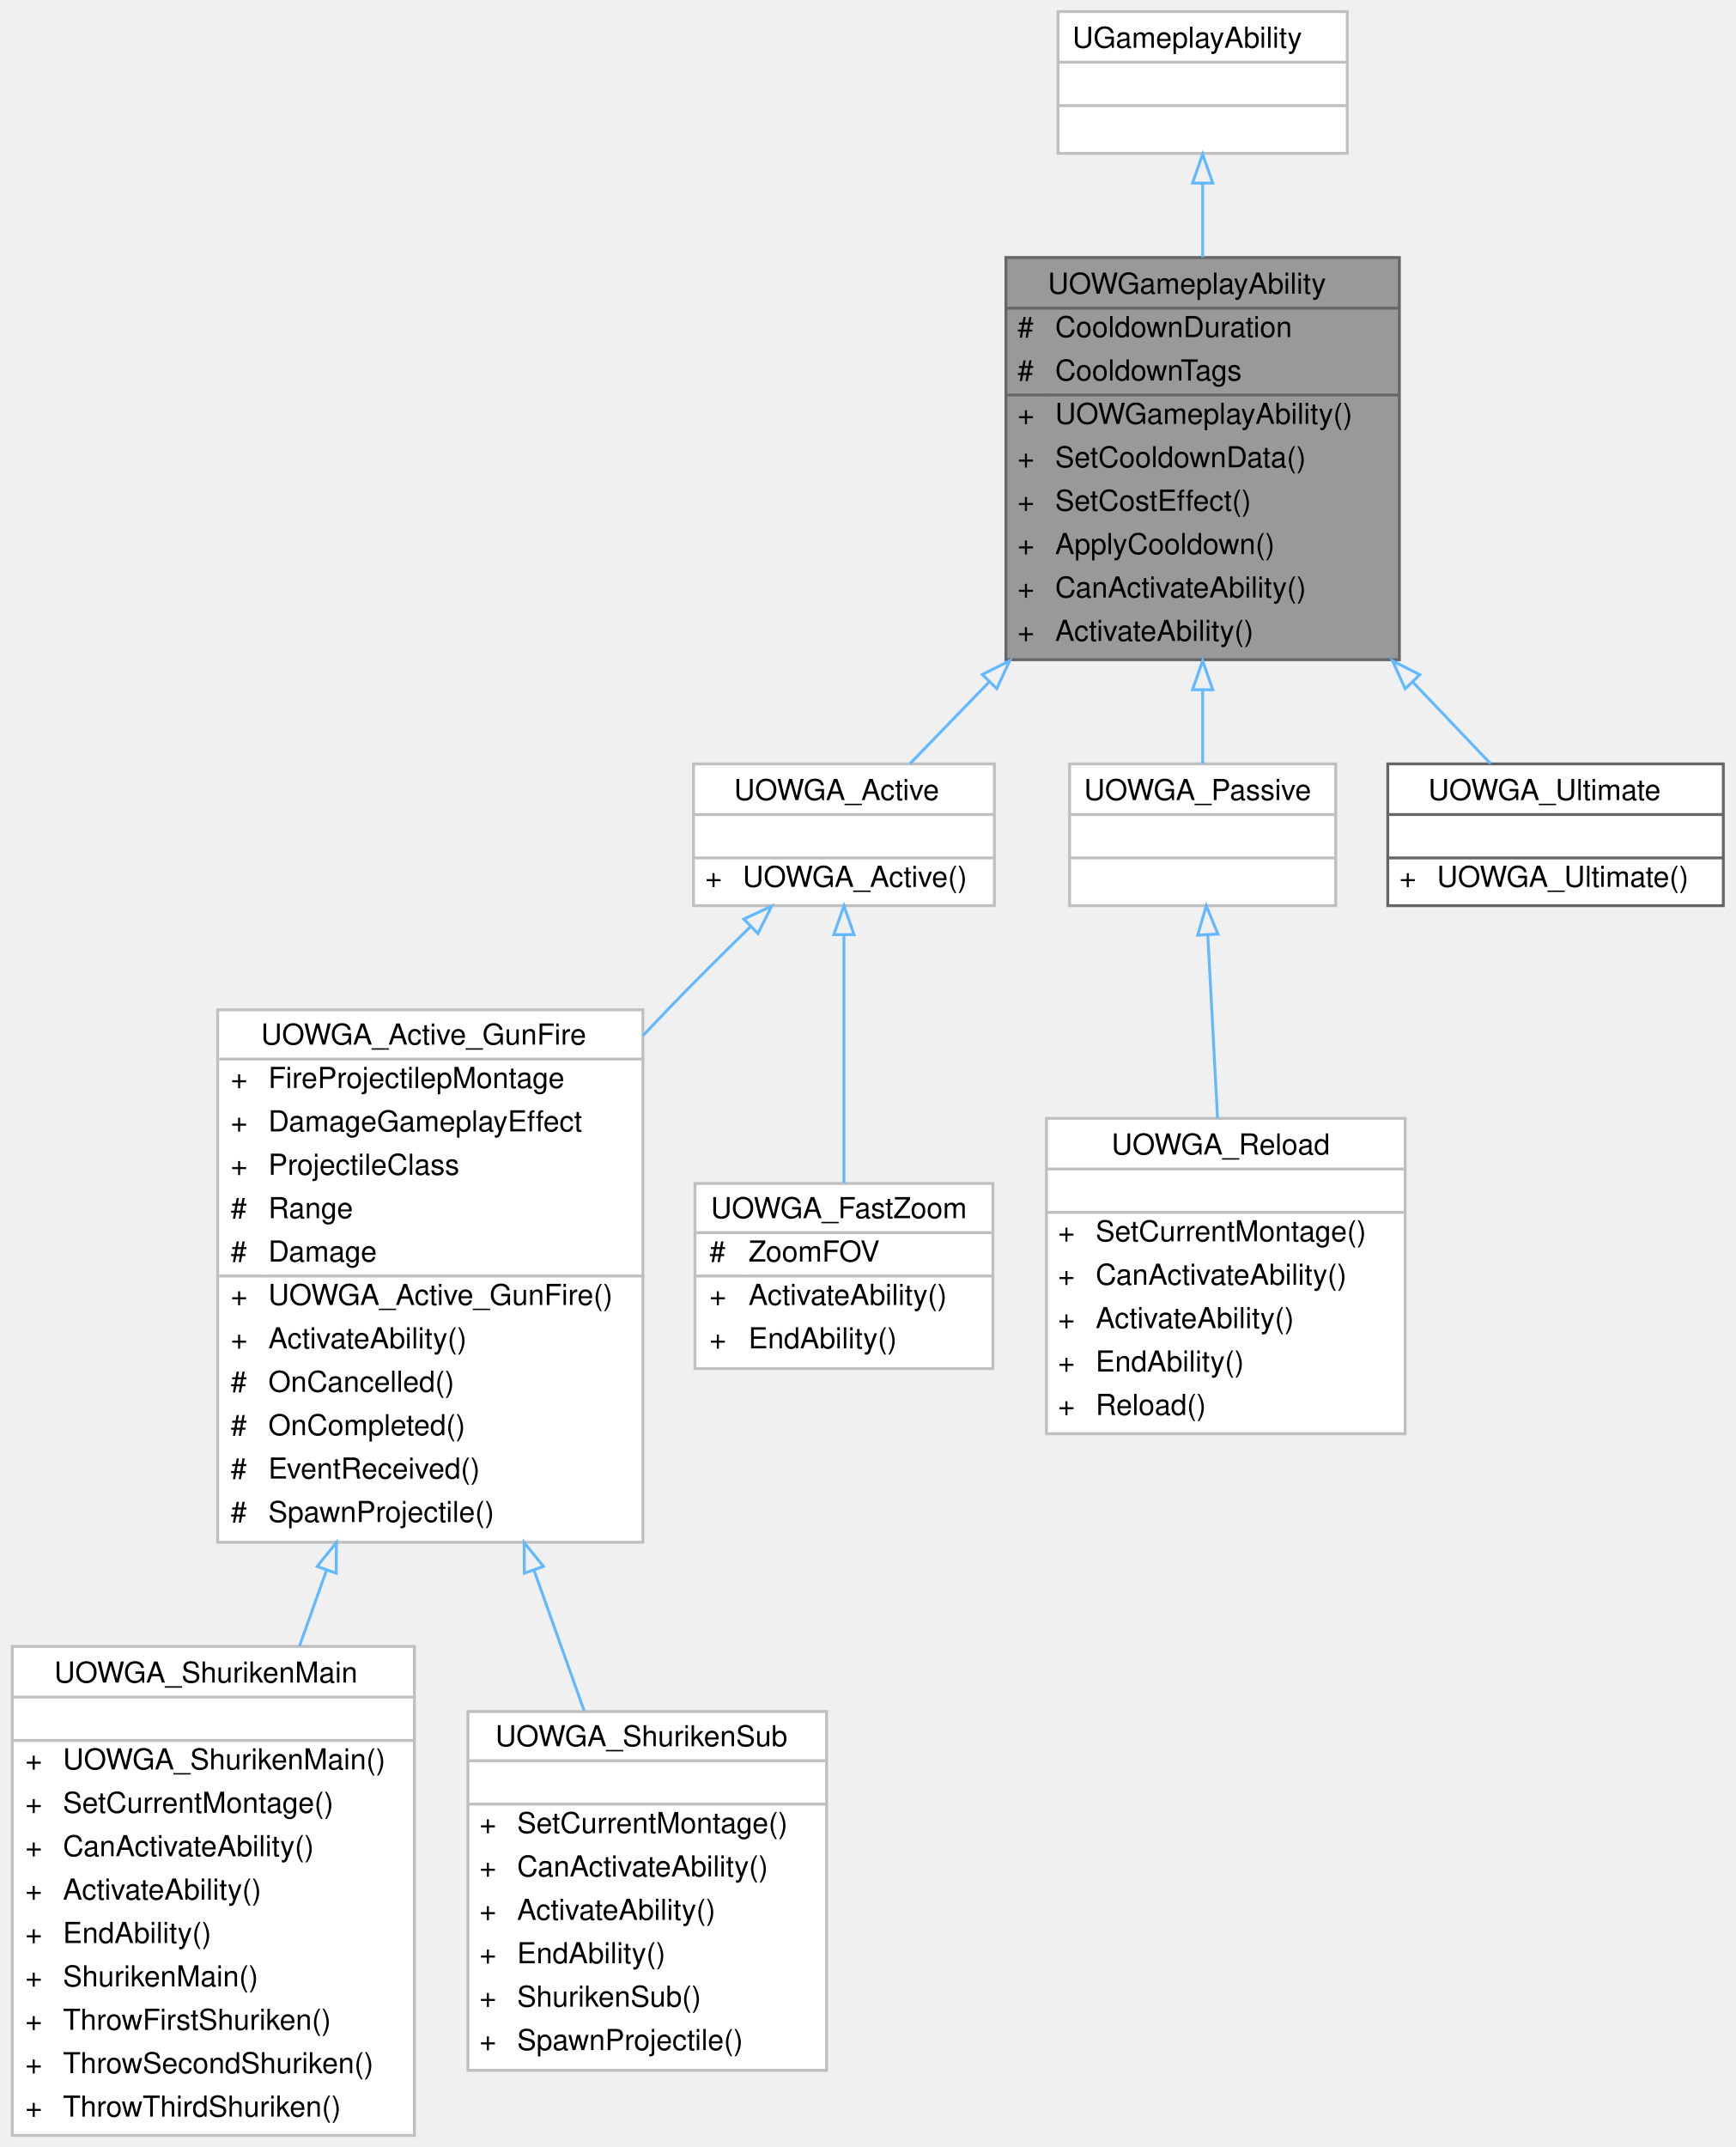
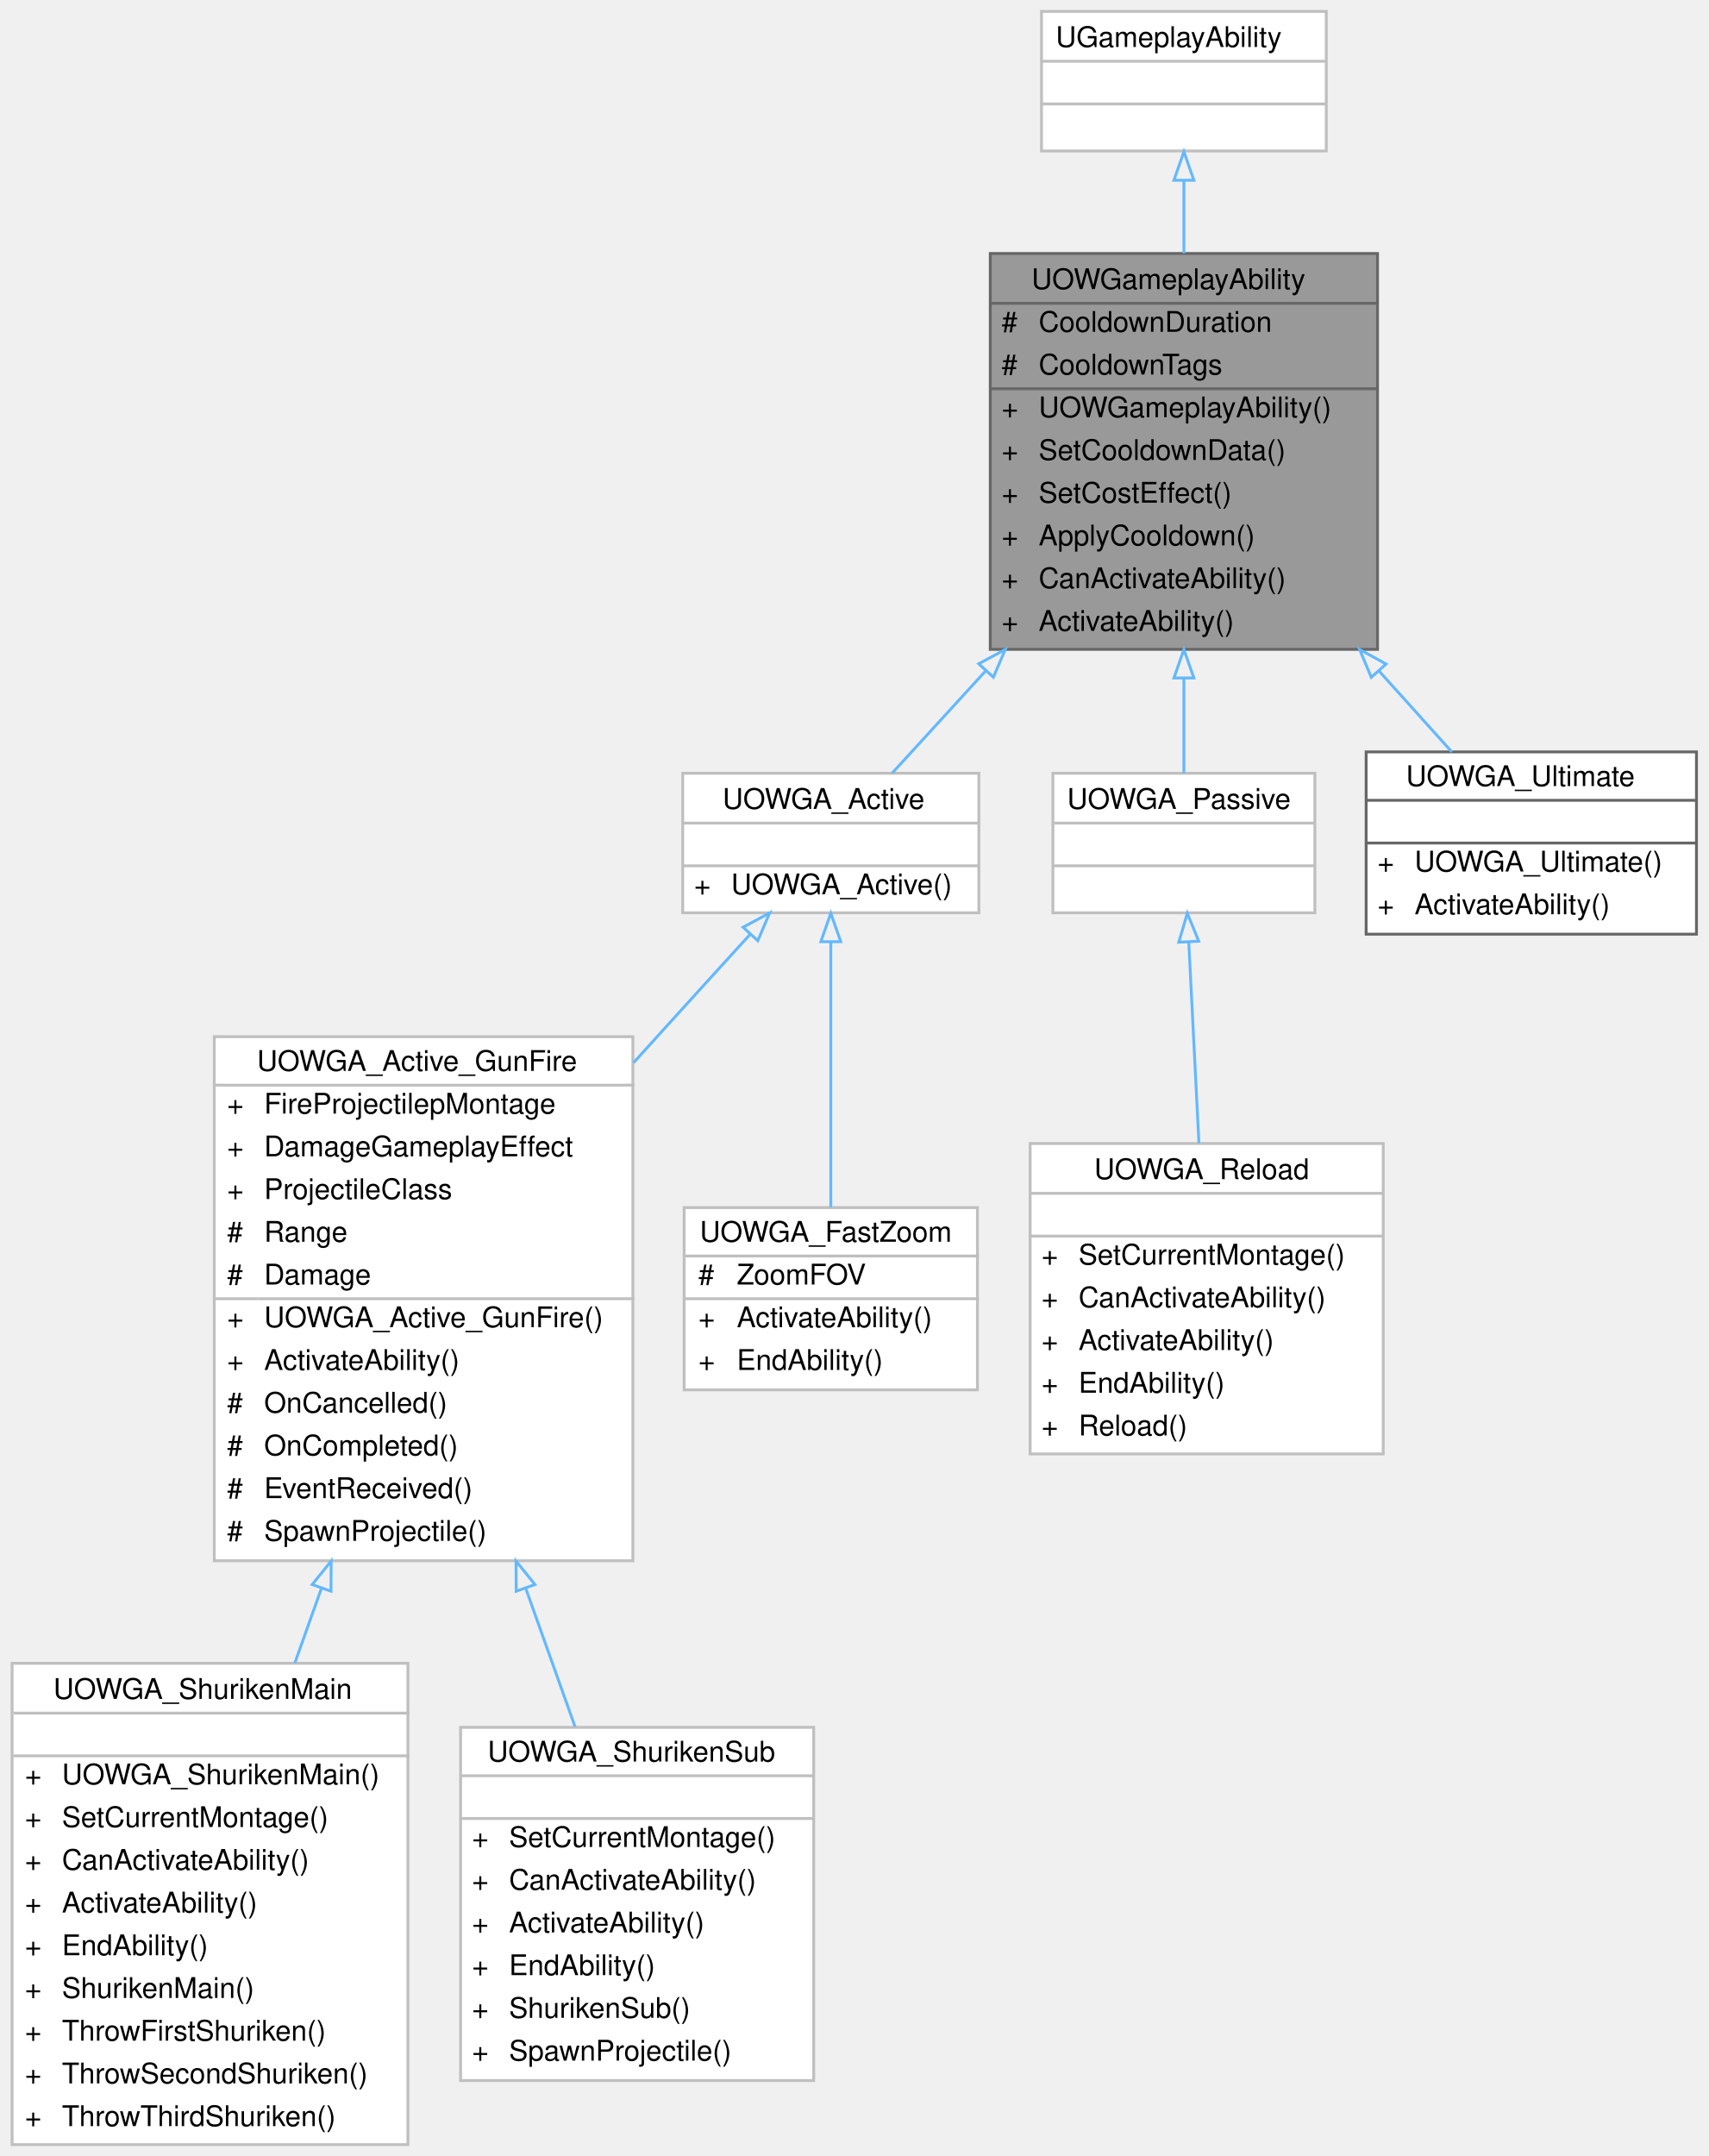
- <svg xmlns="http://www.w3.org/2000/svg" xmlns:xlink="http://www.w3.org/1999/xlink" width="600pt" height="742pt" viewBox="0.00 0.00 599.50 742.00">
-   <g id="graph0" class="graph" transform="scale(1 1) rotate(0) translate(4 738)">
+ <svg xmlns="http://www.w3.org/2000/svg" xmlns:xlink="http://www.w3.org/1999/xlink" width="600pt" height="757pt" viewBox="0.00 0.00 599.50 757.00">
+   <g id="graph0" class="graph" transform="scale(1 1) rotate(0) translate(4 753)">
    <g id="Node000001" class="node">
      <g id="a_Node000001">
        <a xlink:title=" ">
-           <polygon fill="#999999" stroke="transparent" points="479.5,-649 343.5,-649 343.5,-510 479.5,-510 479.5,-649" />
-           <text text-anchor="start" x="358" y="-636.5" font-family="Helvetica,sans-Serif" font-size="10.00">UOWGameplayAbility</text>
+           <polygon fill="#999999" stroke="transparent" points="479.5,-664 343.5,-664 343.5,-525 479.5,-525 479.5,-664" />
+           <text text-anchor="start" x="358" y="-651.5" font-family="Helvetica,sans-Serif" font-size="10.00">UOWGameplayAbility</text>
+           <text text-anchor="start" x="347.5" y="-636.5" font-family="Helvetica,sans-Serif" font-size="10.00">#</text>
+           <text text-anchor="start" x="360.5" y="-636.5" font-family="Helvetica,sans-Serif" font-size="10.00">CooldownDuration</text>
          <text text-anchor="start" x="347.5" y="-621.5" font-family="Helvetica,sans-Serif" font-size="10.00">#</text>
-           <text text-anchor="start" x="360.5" y="-621.5" font-family="Helvetica,sans-Serif" font-size="10.00">CooldownDuration</text>
-           <text text-anchor="start" x="347.5" y="-606.5" font-family="Helvetica,sans-Serif" font-size="10.00">#</text>
-           <text text-anchor="start" x="360.5" y="-606.5" font-family="Helvetica,sans-Serif" font-size="10.00">CooldownTags</text>
+           <text text-anchor="start" x="360.5" y="-621.5" font-family="Helvetica,sans-Serif" font-size="10.00">CooldownTags</text>
+           <text text-anchor="start" x="347.5" y="-606.5" font-family="Helvetica,sans-Serif" font-size="10.00">+</text>
+           <text text-anchor="start" x="360.5" y="-606.5" font-family="Helvetica,sans-Serif" font-size="10.00">UOWGameplayAbility()</text>
          <text text-anchor="start" x="347.5" y="-591.5" font-family="Helvetica,sans-Serif" font-size="10.00">+</text>
-           <text text-anchor="start" x="360.5" y="-591.5" font-family="Helvetica,sans-Serif" font-size="10.00">UOWGameplayAbility()</text>
+           <text text-anchor="start" x="360.5" y="-591.5" font-family="Helvetica,sans-Serif" font-size="10.00">SetCooldownData()</text>
          <text text-anchor="start" x="347.5" y="-576.5" font-family="Helvetica,sans-Serif" font-size="10.00">+</text>
-           <text text-anchor="start" x="360.5" y="-576.5" font-family="Helvetica,sans-Serif" font-size="10.00">SetCooldownData()</text>
+           <text text-anchor="start" x="360.5" y="-576.5" font-family="Helvetica,sans-Serif" font-size="10.00">SetCostEffect()</text>
          <text text-anchor="start" x="347.5" y="-561.5" font-family="Helvetica,sans-Serif" font-size="10.00">+</text>
-           <text text-anchor="start" x="360.5" y="-561.5" font-family="Helvetica,sans-Serif" font-size="10.00">SetCostEffect()</text>
+           <text text-anchor="start" x="360.5" y="-561.5" font-family="Helvetica,sans-Serif" font-size="10.00">ApplyCooldown()</text>
          <text text-anchor="start" x="347.5" y="-546.5" font-family="Helvetica,sans-Serif" font-size="10.00">+</text>
-           <text text-anchor="start" x="360.5" y="-546.5" font-family="Helvetica,sans-Serif" font-size="10.00">ApplyCooldown()</text>
+           <text text-anchor="start" x="360.5" y="-546.5" font-family="Helvetica,sans-Serif" font-size="10.00">CanActivateAbility()</text>
          <text text-anchor="start" x="347.5" y="-531.5" font-family="Helvetica,sans-Serif" font-size="10.00">+</text>
-           <text text-anchor="start" x="360.5" y="-531.5" font-family="Helvetica,sans-Serif" font-size="10.00">CanActivateAbility()</text>
-           <text text-anchor="start" x="347.5" y="-516.5" font-family="Helvetica,sans-Serif" font-size="10.00">+</text>
-           <text text-anchor="start" x="360.5" y="-516.5" font-family="Helvetica,sans-Serif" font-size="10.00">ActivateAbility()</text>
-           <polygon fill="#666666" stroke="#666666" points="343.5,-631.5 343.5,-631.5 479.5,-631.5 479.5,-631.5 343.5,-631.5" />
-           <polygon fill="#666666" stroke="#666666" points="343.5,-601.5 343.5,-601.5 358.5,-601.5 358.5,-601.5 343.5,-601.5" />
-           <polygon fill="#666666" stroke="#666666" points="358.5,-601.5 358.5,-601.5 479.5,-601.5 479.5,-601.5 358.5,-601.5" />
-           <polygon fill="none" stroke="#666666" points="343.5,-510 343.5,-649 479.5,-649 479.5,-510 343.5,-510" />
+           <text text-anchor="start" x="360.5" y="-531.5" font-family="Helvetica,sans-Serif" font-size="10.00">ActivateAbility()</text>
+           <polygon fill="#666666" stroke="#666666" points="343.5,-646.5 343.5,-646.5 479.5,-646.5 479.5,-646.5 343.5,-646.5" />
+           <polygon fill="#666666" stroke="#666666" points="343.5,-616.5 343.5,-616.5 358.5,-616.5 358.5,-616.5 343.5,-616.5" />
+           <polygon fill="#666666" stroke="#666666" points="358.5,-616.5 358.5,-616.5 479.5,-616.5 479.5,-616.5 358.5,-616.5" />
+           <polygon fill="none" stroke="#666666" points="343.5,-525 343.5,-664 479.5,-664 479.5,-525 343.5,-525" />
        </a>
      </g>
    </g>
    <g id="Node000003" class="node">
      <g id="a_Node000003">
        <a xlink:href="classUOWGA__Active.html" target="_top" xlink:title=" ">
-           <polygon fill="white" stroke="transparent" points="339.5,-474 235.5,-474 235.5,-425 339.5,-425 339.5,-474" />
-           <text text-anchor="start" x="249.5" y="-461.5" font-family="Helvetica,sans-Serif" font-size="10.00">UOWGA_Active</text>
-           <text text-anchor="start" x="285.5" y="-446.5" font-family="Helvetica,sans-Serif" font-size="10.00"> </text>
-           <text text-anchor="start" x="239.5" y="-431.5" font-family="Helvetica,sans-Serif" font-size="10.00">+</text>
-           <text text-anchor="start" x="252.5" y="-431.5" font-family="Helvetica,sans-Serif" font-size="10.00">UOWGA_Active()</text>
-           <polygon fill="#bfbfbf" stroke="#bfbfbf" points="235.5,-456.5 235.5,-456.5 339.5,-456.5 339.5,-456.5 235.5,-456.5" />
-           <polygon fill="#bfbfbf" stroke="#bfbfbf" points="235.5,-441.5 235.5,-441.5 339.5,-441.5 339.5,-441.5 235.5,-441.5" />
-           <polygon fill="none" stroke="#bfbfbf" points="235.5,-425 235.5,-474 339.5,-474 339.5,-425 235.5,-425" />
+           <polygon fill="white" stroke="transparent" points="339.5,-481.5 235.5,-481.5 235.5,-432.5 339.5,-432.5 339.5,-481.5" />
+           <text text-anchor="start" x="249.5" y="-469" font-family="Helvetica,sans-Serif" font-size="10.00">UOWGA_Active</text>
+           <text text-anchor="start" x="285.5" y="-454" font-family="Helvetica,sans-Serif" font-size="10.00"> </text>
+           <text text-anchor="start" x="239.5" y="-439" font-family="Helvetica,sans-Serif" font-size="10.00">+</text>
+           <text text-anchor="start" x="252.5" y="-439" font-family="Helvetica,sans-Serif" font-size="10.00">UOWGA_Active()</text>
+           <polygon fill="#bfbfbf" stroke="#bfbfbf" points="235.5,-464 235.5,-464 339.5,-464 339.5,-464 235.5,-464" />
+           <polygon fill="#bfbfbf" stroke="#bfbfbf" points="235.5,-449 235.5,-449 339.5,-449 339.5,-449 235.5,-449" />
+           <polygon fill="none" stroke="#bfbfbf" points="235.5,-432.5 235.5,-481.5 339.5,-481.5 339.5,-432.5 235.5,-432.5" />
        </a>
      </g>
    </g>
    <g id="edge2_Node000001_Node000003" class="edge">
      <g id="a_edge2_Node000001_Node000003">
        <a xlink:title=" ">
-           <path fill="none" stroke="#63b8ff" d="M337.57,-502.19C327.75,-492.05 318.34,-482.33 310.38,-474.12" />
-           <polygon fill="none" stroke="#63b8ff" points="335.31,-504.88 344.78,-509.63 340.34,-500.01 335.31,-504.88" />
+           <path fill="none" stroke="#63b8ff" d="M341.75,-517.29C329.89,-504.32 318.4,-491.77 309.08,-481.58" />
+           <polygon fill="none" stroke="#63b8ff" points="339.44,-519.94 348.77,-524.96 344.6,-515.22 339.44,-519.94" />
        </a>
      </g>
    </g>
    <g id="Node000008" class="node">
      <g id="a_Node000008">
        <a xlink:href="classUOWGA__Passive.html" target="_top" xlink:title=" ">
-           <polygon fill="white" stroke="transparent" points="457.5,-474 365.5,-474 365.5,-425 457.5,-425 457.5,-474" />
-           <text text-anchor="start" x="370.5" y="-461.5" font-family="Helvetica,sans-Serif" font-size="10.00">UOWGA_Passive</text>
-           <text text-anchor="start" x="409.5" y="-446.5" font-family="Helvetica,sans-Serif" font-size="10.00"> </text>
-           <text text-anchor="start" x="409.5" y="-431.5" font-family="Helvetica,sans-Serif" font-size="10.00"> </text>
-           <polygon fill="#bfbfbf" stroke="#bfbfbf" points="365.5,-456.5 365.5,-456.5 457.5,-456.5 457.5,-456.5 365.5,-456.5" />
-           <polygon fill="#bfbfbf" stroke="#bfbfbf" points="365.5,-441.5 365.5,-441.5 457.5,-441.5 457.5,-441.5 365.5,-441.5" />
-           <polygon fill="none" stroke="#bfbfbf" points="365.5,-425 365.5,-474 457.5,-474 457.5,-425 365.5,-425" />
+           <polygon fill="white" stroke="transparent" points="457.5,-481.5 365.5,-481.5 365.5,-432.5 457.5,-432.5 457.5,-481.5" />
+           <text text-anchor="start" x="370.5" y="-469" font-family="Helvetica,sans-Serif" font-size="10.00">UOWGA_Passive</text>
+           <text text-anchor="start" x="409.5" y="-454" font-family="Helvetica,sans-Serif" font-size="10.00"> </text>
+           <text text-anchor="start" x="409.5" y="-439" font-family="Helvetica,sans-Serif" font-size="10.00"> </text>
+           <polygon fill="#bfbfbf" stroke="#bfbfbf" points="365.5,-464 365.5,-464 457.5,-464 457.5,-464 365.5,-464" />
+           <polygon fill="#bfbfbf" stroke="#bfbfbf" points="365.5,-449 365.5,-449 457.5,-449 457.5,-449 365.5,-449" />
+           <polygon fill="none" stroke="#bfbfbf" points="365.5,-432.5 365.5,-481.5 457.5,-481.5 457.5,-432.5 365.5,-432.5" />
        </a>
      </g>
    </g>
    <g id="edge7_Node000001_Node000008" class="edge">
      <g id="a_edge7_Node000001_Node000008">
        <a xlink:title=" ">
-           <path fill="none" stroke="#63b8ff" d="M411.5,-499.54C411.5,-490.36 411.5,-481.62 411.5,-474.12" />
-           <polygon fill="none" stroke="#63b8ff" points="408,-499.63 411.5,-509.63 415,-499.63 408,-499.63" />
+           <path fill="none" stroke="#63b8ff" d="M411.5,-514.75C411.5,-502.68 411.5,-491.1 411.5,-481.58" />
+           <polygon fill="none" stroke="#63b8ff" points="408,-514.96 411.5,-524.96 415,-514.96 408,-514.96" />
        </a>
      </g>
    </g>
    <g id="Node000010" class="node">
      <g id="a_Node000010">
        <a xlink:href="classUOWGA__Ultimate.html" target="_top" xlink:title=" ">
-           <polygon fill="white" stroke="transparent" points="591.5,-474 475.5,-474 475.5,-425 591.5,-425 591.5,-474" />
-           <text text-anchor="start" x="489.5" y="-461.5" font-family="Helvetica,sans-Serif" font-size="10.00">UOWGA_Ultimate</text>
-           <text text-anchor="start" x="531.5" y="-446.5" font-family="Helvetica,sans-Serif" font-size="10.00"> </text>
-           <text text-anchor="start" x="479.5" y="-431.5" font-family="Helvetica,sans-Serif" font-size="10.00">+</text>
-           <text text-anchor="start" x="492.5" y="-431.5" font-family="Helvetica,sans-Serif" font-size="10.00">UOWGA_Ultimate()</text>
-           <polygon fill="#666666" stroke="#666666" points="475.5,-456.5 475.5,-456.5 591.5,-456.5 591.5,-456.5 475.5,-456.5" />
-           <polygon fill="#666666" stroke="#666666" points="475.5,-441.5 475.5,-441.5 591.5,-441.5 591.5,-441.5 475.5,-441.5" />
-           <polygon fill="none" stroke="#666666" points="475.5,-425 475.5,-474 591.5,-474 591.5,-425 475.5,-425" />
+           <polygon fill="white" stroke="transparent" points="591.5,-489 475.5,-489 475.5,-425 591.5,-425 591.5,-489" />
+           <text text-anchor="start" x="489.5" y="-477" font-family="Helvetica,sans-Serif" font-size="10.00">UOWGA_Ultimate</text>
+           <text text-anchor="start" x="531.5" y="-462" font-family="Helvetica,sans-Serif" font-size="10.00"> </text>
+           <text text-anchor="start" x="479.5" y="-447" font-family="Helvetica,sans-Serif" font-size="10.00">+</text>
+           <text text-anchor="start" x="492.5" y="-447" font-family="Helvetica,sans-Serif" font-size="10.00">UOWGA_Ultimate()</text>
+           <text text-anchor="start" x="479.5" y="-432" font-family="Helvetica,sans-Serif" font-size="10.00">+</text>
+           <text text-anchor="start" x="492.5" y="-432" font-family="Helvetica,sans-Serif" font-size="10.00">ActivateAbility()</text>
+           <polygon fill="#666666" stroke="#666666" points="475.5,-472 475.5,-472 591.5,-472 591.5,-472 475.5,-472" />
+           <polygon fill="#666666" stroke="#666666" points="475.5,-457 475.5,-457 591.5,-457 591.5,-457 475.5,-457" />
+           <polygon fill="none" stroke="#666666" points="475.5,-425 475.5,-489 591.5,-489 591.5,-425 475.5,-425" />
        </a>
      </g>
    </g>
    <g id="edge9_Node000001_Node000010" class="edge">
      <g id="a_edge9_Node000001_Node000010">
        <a xlink:title=" ">
-           <path fill="none" stroke="#63b8ff" d="M484.24,-502.19C493.9,-492.05 503.16,-482.33 510.99,-474.12" />
-           <polygon fill="none" stroke="#63b8ff" points="481.51,-499.98 477.14,-509.63 486.58,-504.81 481.51,-499.98" />
+           <path fill="none" stroke="#63b8ff" d="M480.11,-517.3C489.09,-507.32 497.85,-497.6 505.59,-489" />
+           <polygon fill="none" stroke="#63b8ff" points="477.3,-515.18 473.21,-524.96 482.51,-519.87 477.3,-515.18" />
        </a>
      </g>
    </g>
    <g id="Node000002" class="node">
      <g id="a_Node000002">
        <a xlink:title=" ">
-           <polygon fill="white" stroke="transparent" points="461.5,-734 361.5,-734 361.5,-685 461.5,-685 461.5,-734" />
-           <text text-anchor="start" x="366.5" y="-721.5" font-family="Helvetica,sans-Serif" font-size="10.00">UGameplayAbility</text>
+           <polygon fill="white" stroke="transparent" points="461.5,-749 361.5,-749 361.5,-700 461.5,-700 461.5,-749" />
+           <text text-anchor="start" x="366.5" y="-736.5" font-family="Helvetica,sans-Serif" font-size="10.00">UGameplayAbility</text>
+           <text text-anchor="start" x="409.5" y="-721.5" font-family="Helvetica,sans-Serif" font-size="10.00"> </text>
          <text text-anchor="start" x="409.5" y="-706.5" font-family="Helvetica,sans-Serif" font-size="10.00"> </text>
-           <text text-anchor="start" x="409.5" y="-691.5" font-family="Helvetica,sans-Serif" font-size="10.00"> </text>
+           <polygon fill="#bfbfbf" stroke="#bfbfbf" points="361.5,-731.5 361.5,-731.5 461.5,-731.5 461.5,-731.5 361.5,-731.5" />
          <polygon fill="#bfbfbf" stroke="#bfbfbf" points="361.5,-716.5 361.5,-716.5 461.5,-716.5 461.5,-716.5 361.5,-716.5" />
-           <polygon fill="#bfbfbf" stroke="#bfbfbf" points="361.5,-701.5 361.5,-701.5 461.5,-701.5 461.5,-701.5 361.5,-701.5" />
-           <polygon fill="none" stroke="#bfbfbf" points="361.5,-685 361.5,-734 461.5,-734 461.5,-685 361.5,-685" />
+           <polygon fill="none" stroke="#bfbfbf" points="361.5,-700 361.5,-749 461.5,-749 461.5,-700 361.5,-700" />
        </a>
      </g>
    </g>
    <g id="edge1_Node000001_Node000002" class="edge">
      <g id="a_edge1_Node000001_Node000002">
        <a xlink:title=" ">
-           <path fill="none" stroke="#63b8ff" d="M411.5,-674.48C411.5,-666.57 411.5,-657.86 411.5,-649.04" />
-           <polygon fill="none" stroke="#63b8ff" points="408,-674.72 411.5,-684.72 415,-674.72 408,-674.72" />
+           <path fill="none" stroke="#63b8ff" d="M411.5,-689.48C411.5,-681.57 411.5,-672.86 411.5,-664.04" />
+           <polygon fill="none" stroke="#63b8ff" points="408,-689.72 411.5,-699.72 415,-689.72 408,-689.72" />
        </a>
      </g>
    </g>
    <g id="Node000004" class="node">
      <g id="a_Node000004">
        <a xlink:href="classUOWGA__Active__GunFire.html" target="_top" xlink:title=" ">
          <polygon fill="white" stroke="transparent" points="218,-389 71,-389 71,-205 218,-205 218,-389" />
          <text text-anchor="start" x="86" y="-377" font-family="Helvetica,sans-Serif" font-size="10.00">UOWGA_Active_GunFire</text>
          <text text-anchor="start" x="75.5" y="-362" font-family="Helvetica,sans-Serif" font-size="10.00">+</text>
          <text text-anchor="start" x="88.5" y="-362" font-family="Helvetica,sans-Serif" font-size="10.00">FireProjectilepMontage</text>
          <text text-anchor="start" x="75.5" y="-347" font-family="Helvetica,sans-Serif" font-size="10.00">+</text>
          <text text-anchor="start" x="88.5" y="-347" font-family="Helvetica,sans-Serif" font-size="10.00">DamageGameplayEffect</text>
          <text text-anchor="start" x="75.5" y="-332" font-family="Helvetica,sans-Serif" font-size="10.00">+</text>
          <text text-anchor="start" x="88.5" y="-332" font-family="Helvetica,sans-Serif" font-size="10.00">ProjectileClass</text>
          <text text-anchor="start" x="75.5" y="-317" font-family="Helvetica,sans-Serif" font-size="10.00">#</text>
          <text text-anchor="start" x="88.5" y="-317" font-family="Helvetica,sans-Serif" font-size="10.00">Range</text>
          <text text-anchor="start" x="75.5" y="-302" font-family="Helvetica,sans-Serif" font-size="10.00">#</text>
          <text text-anchor="start" x="88.5" y="-302" font-family="Helvetica,sans-Serif" font-size="10.00">Damage</text>
          <text text-anchor="start" x="75.5" y="-287" font-family="Helvetica,sans-Serif" font-size="10.00">+</text>
          <text text-anchor="start" x="88.5" y="-287" font-family="Helvetica,sans-Serif" font-size="10.00">UOWGA_Active_GunFire()</text>
          <text text-anchor="start" x="75.5" y="-272" font-family="Helvetica,sans-Serif" font-size="10.00">+</text>
          <text text-anchor="start" x="88.5" y="-272" font-family="Helvetica,sans-Serif" font-size="10.00">ActivateAbility()</text>
          <text text-anchor="start" x="75.5" y="-257" font-family="Helvetica,sans-Serif" font-size="10.00">#</text>
          <text text-anchor="start" x="88.5" y="-257" font-family="Helvetica,sans-Serif" font-size="10.00">OnCancelled()</text>
          <text text-anchor="start" x="75.5" y="-242" font-family="Helvetica,sans-Serif" font-size="10.00">#</text>
          <text text-anchor="start" x="88.5" y="-242" font-family="Helvetica,sans-Serif" font-size="10.00">OnCompleted()</text>
          <text text-anchor="start" x="75.5" y="-227" font-family="Helvetica,sans-Serif" font-size="10.00">#</text>
          <text text-anchor="start" x="88.5" y="-227" font-family="Helvetica,sans-Serif" font-size="10.00">EventReceived()</text>
          <text text-anchor="start" x="75.5" y="-212" font-family="Helvetica,sans-Serif" font-size="10.00">#</text>
          <text text-anchor="start" x="88.5" y="-212" font-family="Helvetica,sans-Serif" font-size="10.00">SpawnProjectile()</text>
          <polygon fill="#bfbfbf" stroke="#bfbfbf" points="71.5,-372 71.5,-372 218.5,-372 218.5,-372 71.5,-372" />
          <polygon fill="#bfbfbf" stroke="#bfbfbf" points="71.5,-297 71.5,-297 86.5,-297 86.5,-297 71.5,-297" />
          <polygon fill="#bfbfbf" stroke="#bfbfbf" points="86.5,-297 86.5,-297 218.5,-297 218.5,-297 86.5,-297" />
          <polygon fill="none" stroke="#bfbfbf" points="71,-205 71,-389 218,-389 218,-205 71,-205" />
        </a>
      </g>
    </g>
    <g id="edge3_Node000003_Node000004" class="edge">
      <g id="a_edge3_Node000003_Node000004">
        <a xlink:title=" ">
-           <path fill="none" stroke="#63b8ff" d="M255.19,-417.74C245.81,-408.61 235.64,-398.51 226.5,-389 223.7,-386.09 220.86,-383.11 218.01,-380.08" />
-           <polygon fill="none" stroke="#63b8ff" points="252.89,-420.38 262.51,-424.83 257.76,-415.36 252.89,-420.38" />
+           <path fill="none" stroke="#63b8ff" d="M259.15,-424.92C248.85,-413.62 237.14,-400.75 226.5,-389 223.79,-386.01 221.03,-382.95 218.24,-379.87" />
+           <polygon fill="none" stroke="#63b8ff" points="256.69,-427.43 266.02,-432.46 261.87,-422.71 256.69,-427.43" />
        </a>
      </g>
    </g>
    <g id="Node000007" class="node">
      <g id="a_Node000007">
        <a xlink:href="classUOWGA__FastZoom.html" target="_top" xlink:title=" ">
          <polygon fill="white" stroke="transparent" points="339,-329 236,-329 236,-265 339,-265 339,-329" />
          <text text-anchor="start" x="241.5" y="-317" font-family="Helvetica,sans-Serif" font-size="10.00">UOWGA_FastZoom</text>
          <text text-anchor="start" x="241" y="-302" font-family="Helvetica,sans-Serif" font-size="10.00">#</text>
          <text text-anchor="start" x="254.5" y="-302" font-family="Helvetica,sans-Serif" font-size="10.00">ZoomFOV</text>
          <text text-anchor="start" x="241" y="-287" font-family="Helvetica,sans-Serif" font-size="10.00">+</text>
          <text text-anchor="start" x="254.5" y="-287" font-family="Helvetica,sans-Serif" font-size="10.00">ActivateAbility()</text>
          <text text-anchor="start" x="241" y="-272" font-family="Helvetica,sans-Serif" font-size="10.00">+</text>
          <text text-anchor="start" x="254.5" y="-272" font-family="Helvetica,sans-Serif" font-size="10.00">EndAbility()</text>
          <polygon fill="#bfbfbf" stroke="#bfbfbf" points="236.5,-312 236.5,-312 339.5,-312 339.5,-312 236.5,-312" />
          <polygon fill="#bfbfbf" stroke="#bfbfbf" points="236.5,-297 236.5,-297 252.5,-297 252.5,-297 236.5,-297" />
          <polygon fill="#bfbfbf" stroke="#bfbfbf" points="252.5,-297 252.5,-297 339.5,-297 339.5,-297 252.5,-297" />
          <polygon fill="none" stroke="#bfbfbf" points="236,-265 236,-329 339,-329 339,-265 236,-265" />
        </a>
      </g>
    </g>
    <g id="edge6_Node000003_Node000007" class="edge">
      <g id="a_edge6_Node000003_Node000007">
        <a xlink:title=" ">
-           <path fill="none" stroke="#63b8ff" d="M287.5,-414.97C287.5,-389.33 287.5,-354.23 287.5,-329.18" />
-           <polygon fill="none" stroke="#63b8ff" points="284,-414.98 287.5,-424.98 291,-414.98 284,-414.98" />
+           <path fill="none" stroke="#63b8ff" d="M287.5,-422.01C287.5,-394.45 287.5,-355.94 287.5,-329.17" />
+           <polygon fill="none" stroke="#63b8ff" points="284,-422.35 287.5,-432.35 291,-422.35 284,-422.35" />
        </a>
      </g>
    </g>
    <g id="Node000005" class="node">
      <g id="a_Node000005">
        <a xlink:href="classUOWGA__ShurikenMain.html" target="_top" xlink:title=" ">
          <polygon fill="white" stroke="transparent" points="139,-169 0,-169 0,0 139,0 139,-169" />
          <text text-anchor="start" x="14.5" y="-156.5" font-family="Helvetica,sans-Serif" font-size="10.00">UOWGA_ShurikenMain</text>
          <text text-anchor="start" x="68" y="-141.5" font-family="Helvetica,sans-Serif" font-size="10.00"> </text>
          <text text-anchor="start" x="4.5" y="-126.5" font-family="Helvetica,sans-Serif" font-size="10.00">+</text>
          <text text-anchor="start" x="17.5" y="-126.5" font-family="Helvetica,sans-Serif" font-size="10.00">UOWGA_ShurikenMain()</text>
          <text text-anchor="start" x="4.5" y="-111.5" font-family="Helvetica,sans-Serif" font-size="10.00">+</text>
          <text text-anchor="start" x="17.5" y="-111.5" font-family="Helvetica,sans-Serif" font-size="10.00">SetCurrentMontage()</text>
          <text text-anchor="start" x="4.5" y="-96.5" font-family="Helvetica,sans-Serif" font-size="10.00">+</text>
          <text text-anchor="start" x="17.5" y="-96.5" font-family="Helvetica,sans-Serif" font-size="10.00">CanActivateAbility()</text>
          <text text-anchor="start" x="4.5" y="-81.5" font-family="Helvetica,sans-Serif" font-size="10.00">+</text>
          <text text-anchor="start" x="17.5" y="-81.5" font-family="Helvetica,sans-Serif" font-size="10.00">ActivateAbility()</text>
          <text text-anchor="start" x="4.5" y="-66.5" font-family="Helvetica,sans-Serif" font-size="10.00">+</text>
          <text text-anchor="start" x="17.5" y="-66.5" font-family="Helvetica,sans-Serif" font-size="10.00">EndAbility()</text>
          <text text-anchor="start" x="4.5" y="-51.5" font-family="Helvetica,sans-Serif" font-size="10.00">+</text>
          <text text-anchor="start" x="17.5" y="-51.5" font-family="Helvetica,sans-Serif" font-size="10.00">ShurikenMain()</text>
          <text text-anchor="start" x="4.5" y="-36.5" font-family="Helvetica,sans-Serif" font-size="10.00">+</text>
          <text text-anchor="start" x="17.5" y="-36.5" font-family="Helvetica,sans-Serif" font-size="10.00">ThrowFirstShuriken()</text>
          <text text-anchor="start" x="4.5" y="-21.5" font-family="Helvetica,sans-Serif" font-size="10.00">+</text>
          <text text-anchor="start" x="17.5" y="-21.5" font-family="Helvetica,sans-Serif" font-size="10.00">ThrowSecondShuriken()</text>
          <text text-anchor="start" x="4.5" y="-6.5" font-family="Helvetica,sans-Serif" font-size="10.00">+</text>
          <text text-anchor="start" x="17.5" y="-6.5" font-family="Helvetica,sans-Serif" font-size="10.00">ThrowThirdShuriken()</text>
          <polygon fill="#bfbfbf" stroke="#bfbfbf" points="0.5,-151.5 0.5,-151.5 139.5,-151.5 139.5,-151.5 0.5,-151.5" />
          <polygon fill="#bfbfbf" stroke="#bfbfbf" points="0.5,-136.5 0.5,-136.5 139.5,-136.5 139.5,-136.5 0.5,-136.5" />
          <polygon fill="none" stroke="#bfbfbf" points="0,0 0,-169 139,-169 139,0 0,0" />
        </a>
      </g>
    </g>
    <g id="edge4_Node000004_Node000005" class="edge">
      <g id="a_edge4_Node000004_Node000005">
        <a xlink:title=" ">
          <path fill="none" stroke="#63b8ff" d="M108.65,-195.38C105.52,-186.59 102.37,-177.75 99.29,-169.11" />
          <polygon fill="none" stroke="#63b8ff" points="105.39,-196.65 112.04,-204.9 111.98,-194.3 105.39,-196.65" />
        </a>
      </g>
    </g>
    <g id="Node000006" class="node">
      <g id="a_Node000006">
        <a xlink:href="classUOWGA__ShurikenSub.html" target="_top" xlink:title=" ">
          <polygon fill="white" stroke="transparent" points="281.5,-146.5 157.5,-146.5 157.5,-22.5 281.5,-22.5 281.5,-146.5" />
          <text text-anchor="start" x="167" y="-134.5" font-family="Helvetica,sans-Serif" font-size="10.00">UOWGA_ShurikenSub</text>
          <text text-anchor="start" x="217.5" y="-119.5" font-family="Helvetica,sans-Serif" font-size="10.00"> </text>
          <text text-anchor="start" x="161.5" y="-104.5" font-family="Helvetica,sans-Serif" font-size="10.00">+</text>
          <text text-anchor="start" x="174.5" y="-104.5" font-family="Helvetica,sans-Serif" font-size="10.00">SetCurrentMontage()</text>
          <text text-anchor="start" x="161.5" y="-89.5" font-family="Helvetica,sans-Serif" font-size="10.00">+</text>
          <text text-anchor="start" x="174.5" y="-89.5" font-family="Helvetica,sans-Serif" font-size="10.00">CanActivateAbility()</text>
          <text text-anchor="start" x="161.5" y="-74.5" font-family="Helvetica,sans-Serif" font-size="10.00">+</text>
          <text text-anchor="start" x="174.5" y="-74.5" font-family="Helvetica,sans-Serif" font-size="10.00">ActivateAbility()</text>
          <text text-anchor="start" x="161.5" y="-59.5" font-family="Helvetica,sans-Serif" font-size="10.00">+</text>
          <text text-anchor="start" x="174.5" y="-59.5" font-family="Helvetica,sans-Serif" font-size="10.00">EndAbility()</text>
          <text text-anchor="start" x="161.5" y="-44.5" font-family="Helvetica,sans-Serif" font-size="10.00">+</text>
          <text text-anchor="start" x="174.5" y="-44.5" font-family="Helvetica,sans-Serif" font-size="10.00">ShurikenSub()</text>
          <text text-anchor="start" x="161.5" y="-29.5" font-family="Helvetica,sans-Serif" font-size="10.00">+</text>
          <text text-anchor="start" x="174.5" y="-29.5" font-family="Helvetica,sans-Serif" font-size="10.00">SpawnProjectile()</text>
          <polygon fill="#bfbfbf" stroke="#bfbfbf" points="157.5,-129.5 157.5,-129.5 281.5,-129.5 281.5,-129.5 157.5,-129.5" />
          <polygon fill="#bfbfbf" stroke="#bfbfbf" points="157.5,-114.5 157.5,-114.5 281.5,-114.5 281.5,-114.5 157.5,-114.5" />
          <polygon fill="none" stroke="#bfbfbf" points="157.5,-22.5 157.5,-146.5 281.5,-146.5 281.5,-22.5 157.5,-22.5" />
        </a>
      </g>
    </g>
    <g id="edge5_Node000004_Node000006" class="edge">
      <g id="a_edge5_Node000004_Node000006">
        <a xlink:title=" ">
          <path fill="none" stroke="#63b8ff" d="M180.42,-195.17C186.32,-178.61 192.28,-161.91 197.7,-146.7" />
          <polygon fill="none" stroke="#63b8ff" points="177.02,-194.3 176.96,-204.9 183.61,-196.65 177.02,-194.3" />
        </a>
      </g>
    </g>
    <g id="Node000009" class="node">
      <g id="a_Node000009">
        <a xlink:href="classUOWGA__Reload.html" target="_top" xlink:title=" ">
          <polygon fill="white" stroke="transparent" points="481.5,-351.5 357.5,-351.5 357.5,-242.5 481.5,-242.5 481.5,-351.5" />
          <text text-anchor="start" x="380" y="-339" font-family="Helvetica,sans-Serif" font-size="10.00">UOWGA_Reload</text>
          <text text-anchor="start" x="417.5" y="-324" font-family="Helvetica,sans-Serif" font-size="10.00"> </text>
          <text text-anchor="start" x="361.5" y="-309" font-family="Helvetica,sans-Serif" font-size="10.00">+</text>
          <text text-anchor="start" x="374.5" y="-309" font-family="Helvetica,sans-Serif" font-size="10.00">SetCurrentMontage()</text>
          <text text-anchor="start" x="361.5" y="-294" font-family="Helvetica,sans-Serif" font-size="10.00">+</text>
          <text text-anchor="start" x="374.5" y="-294" font-family="Helvetica,sans-Serif" font-size="10.00">CanActivateAbility()</text>
          <text text-anchor="start" x="361.5" y="-279" font-family="Helvetica,sans-Serif" font-size="10.00">+</text>
          <text text-anchor="start" x="374.5" y="-279" font-family="Helvetica,sans-Serif" font-size="10.00">ActivateAbility()</text>
          <text text-anchor="start" x="361.5" y="-264" font-family="Helvetica,sans-Serif" font-size="10.00">+</text>
          <text text-anchor="start" x="374.5" y="-264" font-family="Helvetica,sans-Serif" font-size="10.00">EndAbility()</text>
          <text text-anchor="start" x="361.5" y="-249" font-family="Helvetica,sans-Serif" font-size="10.00">+</text>
          <text text-anchor="start" x="374.5" y="-249" font-family="Helvetica,sans-Serif" font-size="10.00">Reload()</text>
          <polygon fill="#bfbfbf" stroke="#bfbfbf" points="357.5,-334 357.5,-334 481.5,-334 481.5,-334 357.5,-334" />
          <polygon fill="#bfbfbf" stroke="#bfbfbf" points="357.5,-319 357.5,-319 481.5,-319 481.5,-319 357.5,-319" />
          <polygon fill="none" stroke="#bfbfbf" points="357.5,-242.5 357.5,-351.5 481.5,-351.5 481.5,-242.5 357.5,-242.5" />
        </a>
      </g>
    </g>
    <g id="edge8_Node000008_Node000009" class="edge">
      <g id="a_edge8_Node000008_Node000009">
        <a xlink:title=" ">
-           <path fill="none" stroke="#63b8ff" d="M413.28,-414.92C414.27,-396.3 415.53,-372.7 416.65,-351.59" />
-           <polygon fill="none" stroke="#63b8ff" points="409.79,-414.81 412.75,-424.98 416.78,-415.18 409.79,-414.81" />
+           <path fill="none" stroke="#63b8ff" d="M413.21,-422.22C414.25,-401.68 415.6,-374.99 416.78,-351.63" />
+           <polygon fill="none" stroke="#63b8ff" points="409.71,-422.18 412.7,-432.35 416.7,-422.54 409.71,-422.18" />
        </a>
      </g>
    </g>
  </g>
</svg>
